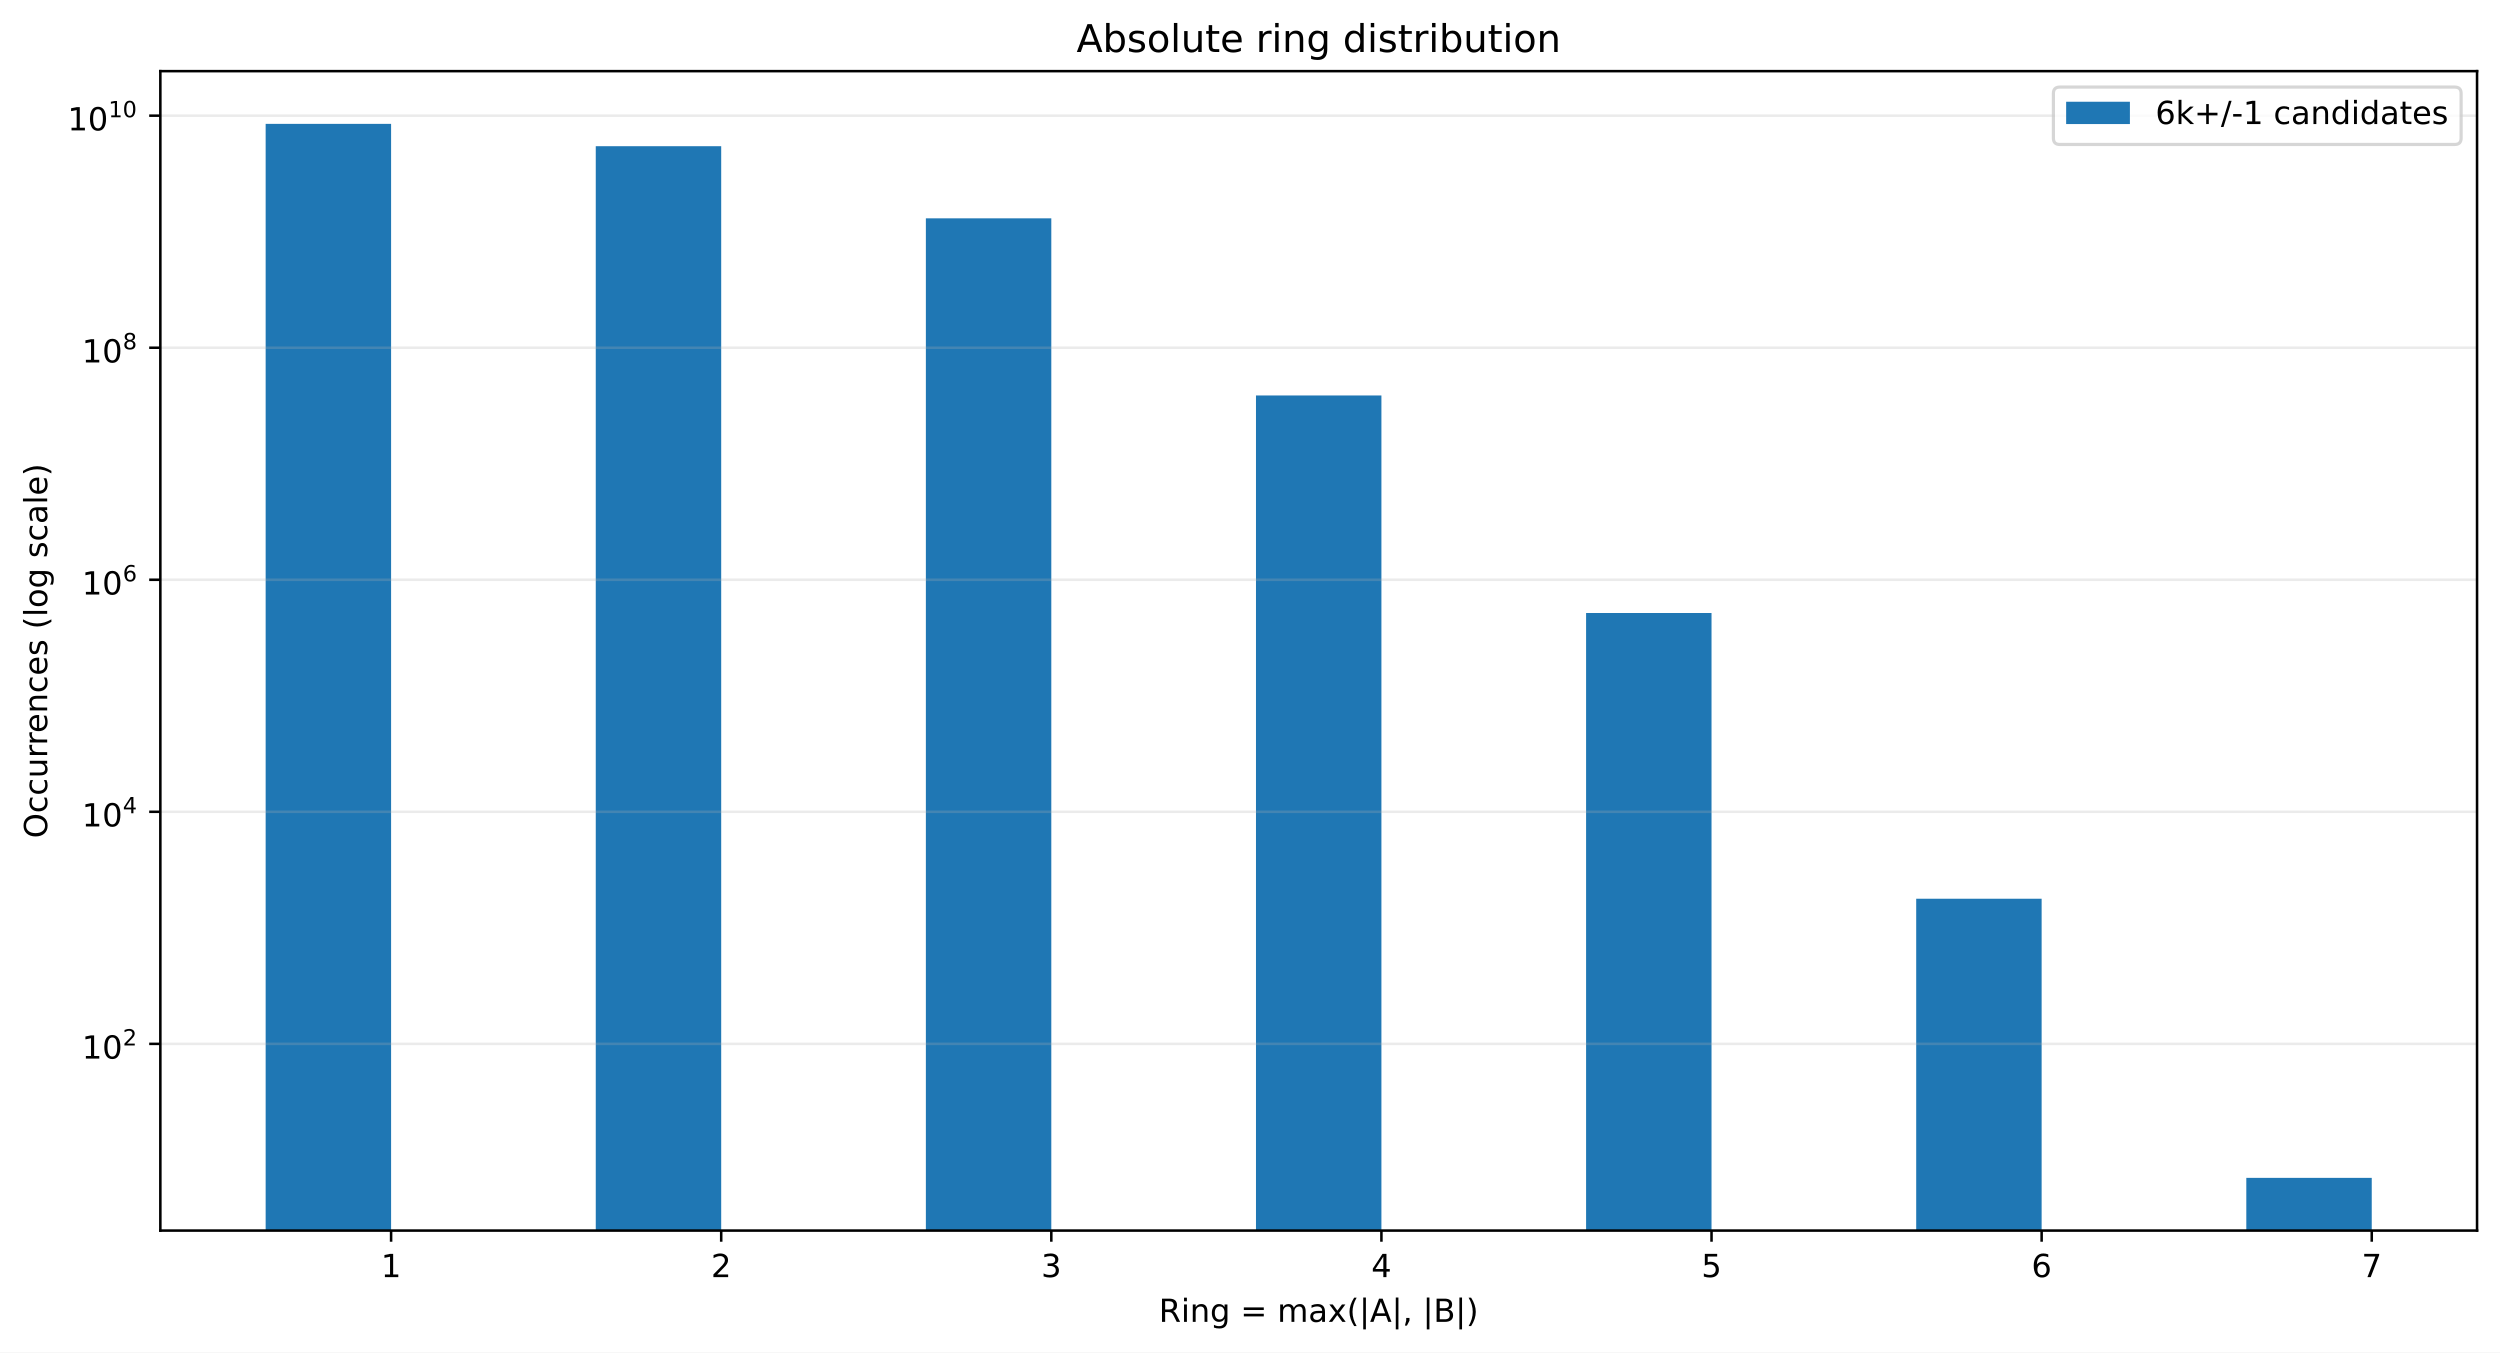
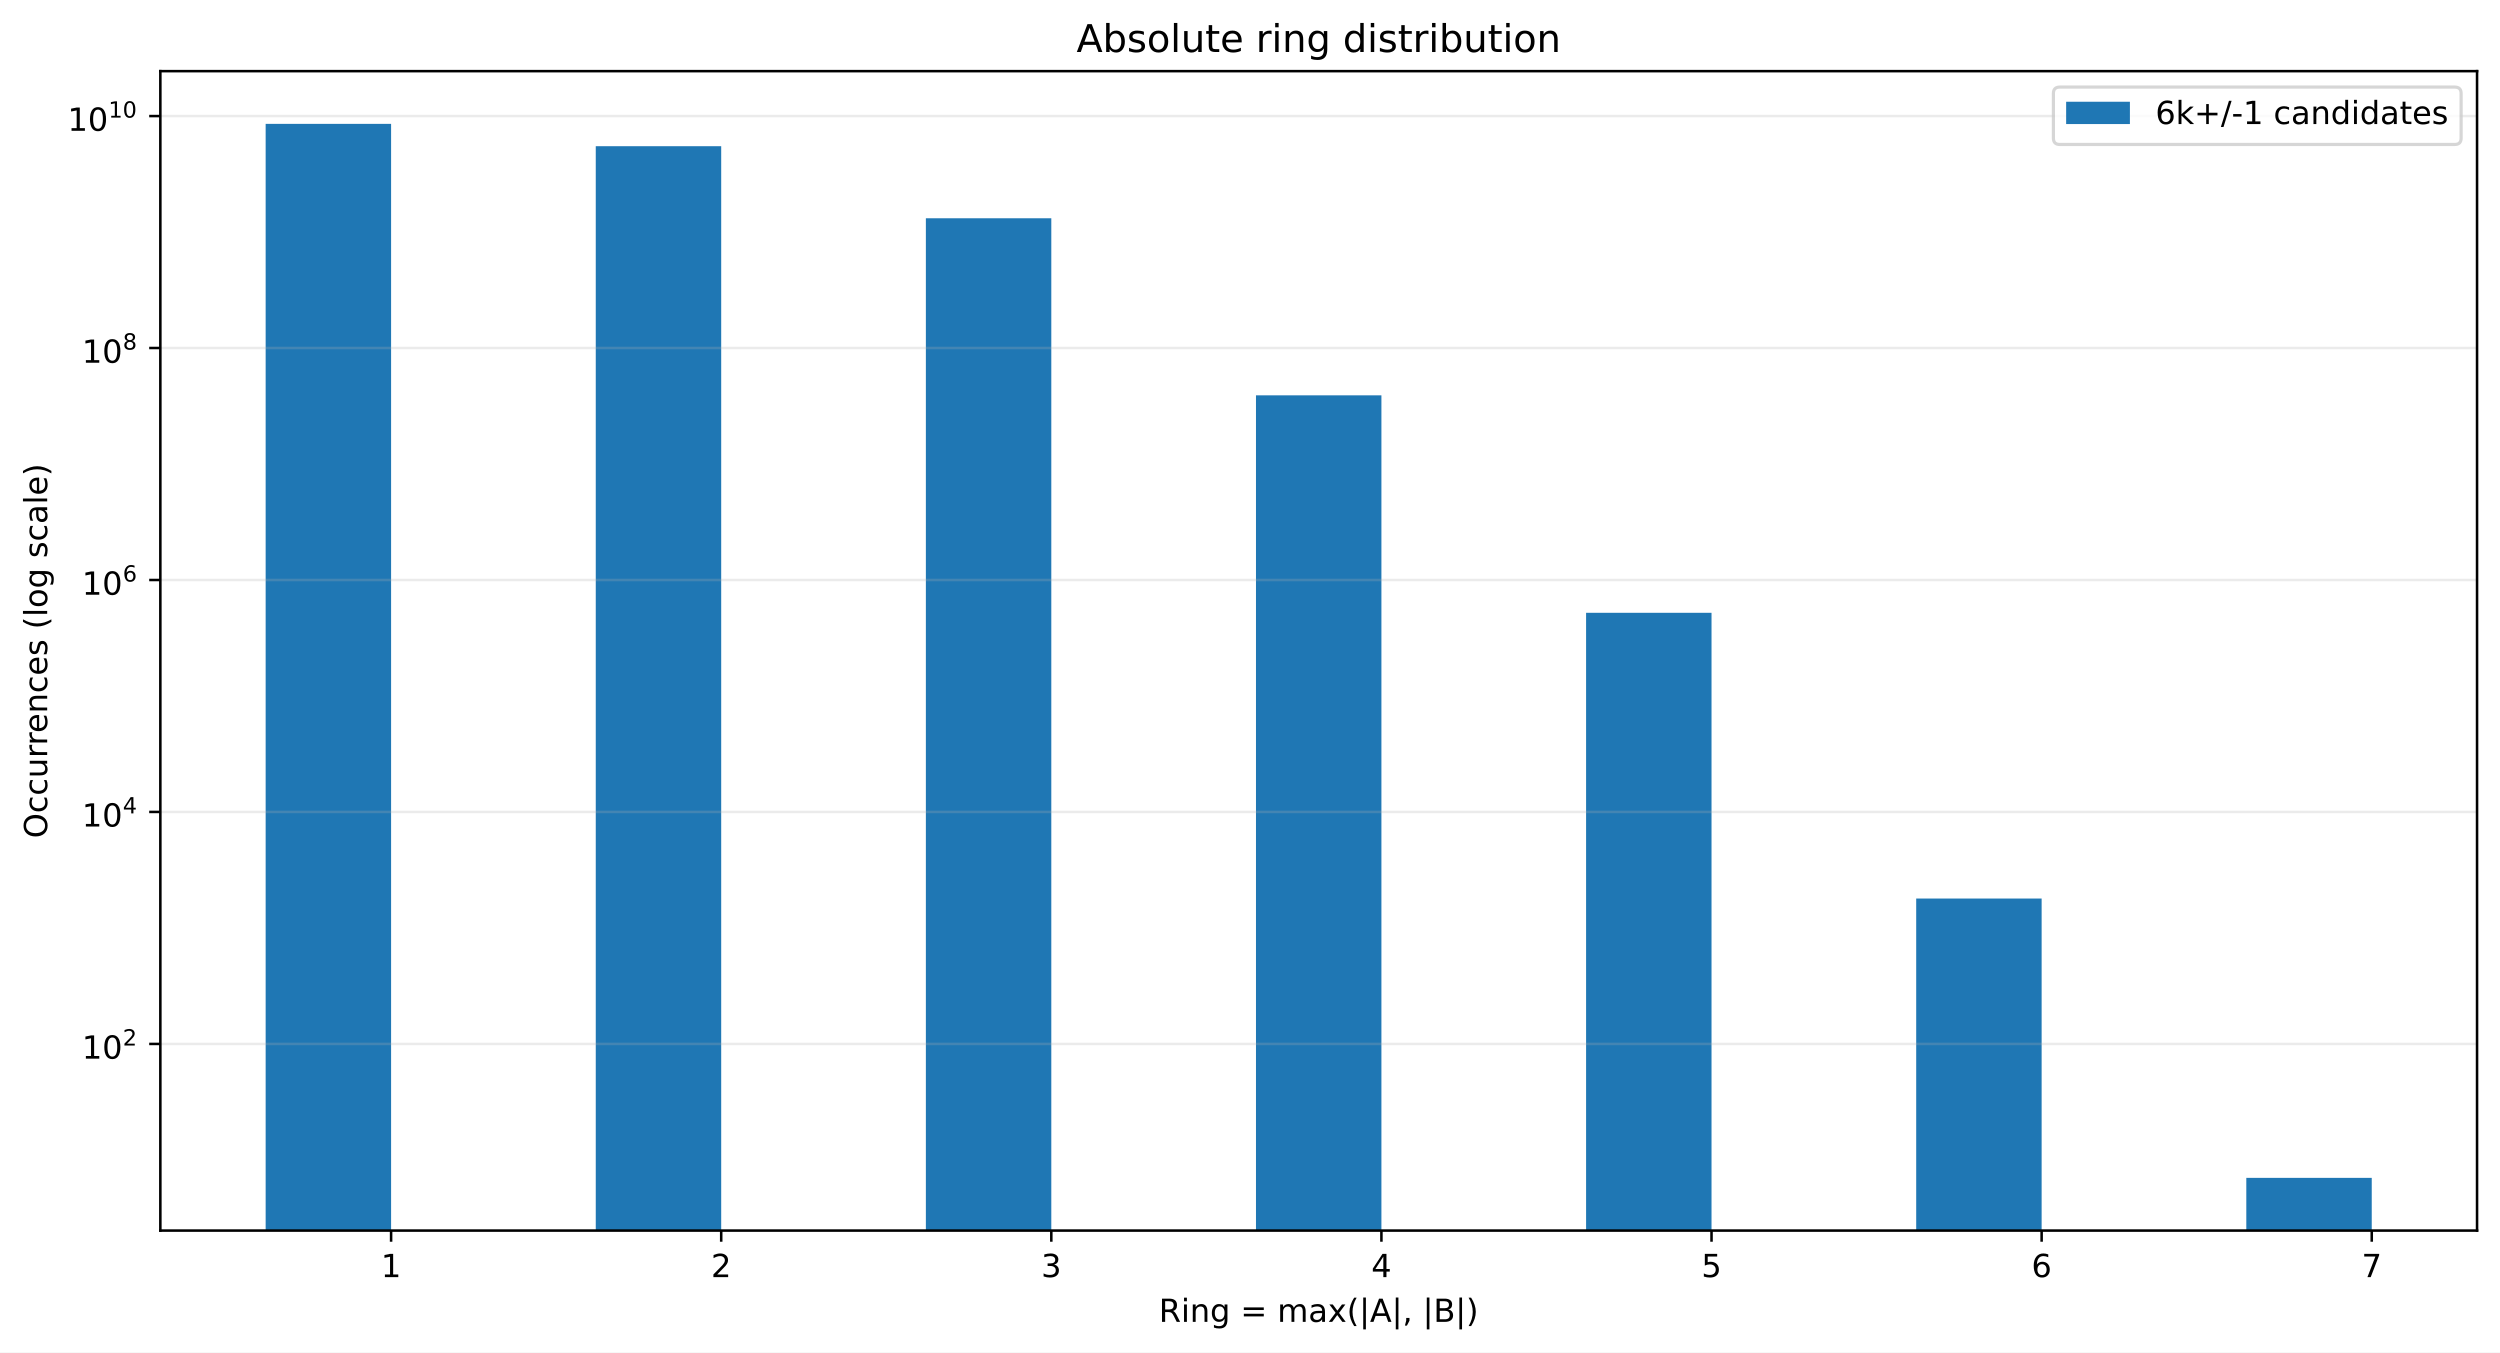
<svg xmlns="http://www.w3.org/2000/svg" xmlns:xlink="http://www.w3.org/1999/xlink" width="784.258pt" height="424.28pt" viewBox="0 0 784.258 424.28" version="1.1">
  <defs>
    <style type="text/css">*{stroke-linejoin: round; stroke-linecap: butt}</style>
  </defs>
  <g id="figure_1">
    <g id="patch_1">
      <path d="M 0 424.28  L 784.258 424.28  L 784.258 0  L 0 0  z " style="fill: #ffffff" />
    </g>
    <g id="axes_1">
      <g id="patch_2">
        <path d="M 50.301 386.036  L 777.058 386.036  L 777.058 22.318  L 50.301 22.318  z " style="fill: #ffffff" />
      </g>
      <g id="patch_3">
-         <path d="M 83.335 36798.296  L 122.687 36798.296  L 122.687 38.851  L 83.335 38.851  z " clip-path="url(#pd978187815)" style="fill: #1f77b4" />
+         <path d="M 83.335 36785.139  L 122.687 36785.139  L 122.687 38.851  L 83.335 38.851  z " clip-path="url(#p6a80399c18)" style="fill: #1f77b4" />
      </g>
      <g id="patch_4">
-         <path d="M 186.891 36798.296  L 226.243 36798.296  L 226.243 45.857  L 186.891 45.857  z " clip-path="url(#pd978187815)" style="fill: #1f77b4" />
+         <path d="M 186.891 36785.139  L 226.243 36785.139  L 226.243 45.854  L 186.891 45.854  z " clip-path="url(#p6a80399c18)" style="fill: #1f77b4" />
      </g>
      <g id="patch_5">
-         <path d="M 290.448 36798.296  L 329.799 36798.296  L 329.799 68.485  L 290.448 68.485  z " clip-path="url(#pd978187815)" style="fill: #1f77b4" />
+         <path d="M 290.448 36785.139  L 329.799 36785.139  L 329.799 68.474  L 290.448 68.474  z " clip-path="url(#p6a80399c18)" style="fill: #1f77b4" />
      </g>
      <g id="patch_6">
-         <path d="M 394.004 36798.296  L 433.355 36798.296  L 433.355 124.049  L 394.004 124.049  z " clip-path="url(#pd978187815)" style="fill: #1f77b4" />
+         <path d="M 394.004 36785.139  L 433.355 36785.139  L 433.355 124.018  L 394.004 124.018  z " clip-path="url(#p6a80399c18)" style="fill: #1f77b4" />
      </g>
      <g id="patch_7">
-         <path d="M 497.56 36798.296  L 536.912 36798.296  L 536.912 192.298  L 497.56 192.298  z " clip-path="url(#pd978187815)" style="fill: #1f77b4" />
+         <path d="M 497.56 36785.139  L 536.912 36785.139  L 536.912 192.243  L 497.56 192.243  z " clip-path="url(#p6a80399c18)" style="fill: #1f77b4" />
      </g>
      <g id="patch_8">
-         <path d="M 601.116 36798.296  L 640.468 36798.296  L 640.468 281.928  L 601.116 281.928  z " clip-path="url(#pd978187815)" style="fill: #1f77b4" />
+         <path d="M 601.116 36785.139  L 640.468 36785.139  L 640.468 281.871  L 601.116 281.871  z " clip-path="url(#p6a80399c18)" style="fill: #1f77b4" />
      </g>
      <g id="patch_9">
-         <path d="M 704.673 36798.296  L 744.024 36798.296  L 744.024 369.503  L 704.673 369.503  z " clip-path="url(#pd978187815)" style="fill: #1f77b4" />
+         <path d="M 704.673 36785.139  L 744.024 36785.139  L 744.024 369.503  L 704.673 369.503  z " clip-path="url(#p6a80399c18)" style="fill: #1f77b4" />
      </g>
      <g id="matplotlib.axis_1">
        <g id="xtick_1">
          <g id="line2d_1">
            <defs>
-               <path id="m00ce6ea032" d="M 0 0  L 0 3.5  " style="stroke: #000000; stroke-width: 0.8" />
+               <path id="mb69cb59e80" d="M 0 0  L 0 3.5  " style="stroke: #000000; stroke-width: 0.8" />
            </defs>
            <g>
-               <use xlink:href="#m00ce6ea032" x="122.687" y="386.036" style="stroke: #000000; stroke-width: 0.8" />
+               <use xlink:href="#mb69cb59e80" x="122.687" y="386.036" style="stroke: #000000; stroke-width: 0.8" />
            </g>
          </g>
          <g id="text_1">
            <g transform="translate(119.5053 400.6334) scale(0.1 -0.1)">
              <defs>
                <path id="DejaVuSans-14" d="M 794 531  L 1825 531  L 1825 4091  L 703 3866  L 703 4441  L 1819 4666  L 2450 4666  L 2450 531  L 3481 531  L 3481 0  L 794 0  L 794 531  z " transform="scale(0.015625)" />
              </defs>
              <use xlink:href="#DejaVuSans-14" />
            </g>
          </g>
        </g>
        <g id="xtick_2">
          <g id="line2d_2">
            <g>
-               <use xlink:href="#m00ce6ea032" x="226.243" y="386.036" style="stroke: #000000; stroke-width: 0.8" />
+               <use xlink:href="#mb69cb59e80" x="226.243" y="386.036" style="stroke: #000000; stroke-width: 0.8" />
            </g>
          </g>
          <g id="text_2">
            <g transform="translate(223.0616 400.6334) scale(0.1 -0.1)">
              <defs>
                <path id="DejaVuSans-15" d="M 1228 531  L 3431 531  L 3431 0  L 469 0  L 469 531  Q 828 903 1448 1529  Q 2069 2156 2228 2338  Q 2531 2678 2651 2914  Q 2772 3150 2772 3378  Q 2772 3750 2511 3984  Q 2250 4219 1831 4219  Q 1534 4219 1204 4116  Q 875 4013 500 3803  L 500 4441  Q 881 4594 1212 4672  Q 1544 4750 1819 4750  Q 2544 4750 2975 4387  Q 3406 4025 3406 3419  Q 3406 3131 3298 2873  Q 3191 2616 2906 2266  Q 2828 2175 2409 1742  Q 1991 1309 1228 531  z " transform="scale(0.015625)" />
              </defs>
              <use xlink:href="#DejaVuSans-15" />
            </g>
          </g>
        </g>
        <g id="xtick_3">
          <g id="line2d_3">
            <g>
-               <use xlink:href="#m00ce6ea032" x="329.799" y="386.036" style="stroke: #000000; stroke-width: 0.8" />
+               <use xlink:href="#mb69cb59e80" x="329.799" y="386.036" style="stroke: #000000; stroke-width: 0.8" />
            </g>
          </g>
          <g id="text_3">
            <g transform="translate(326.6178 400.6334) scale(0.1 -0.1)">
              <defs>
                <path id="DejaVuSans-16" d="M 2597 2516  Q 3050 2419 3304 2112  Q 3559 1806 3559 1356  Q 3559 666 3084 287  Q 2609 -91 1734 -91  Q 1441 -91 1130 -33  Q 819 25 488 141  L 488 750  Q 750 597 1062 519  Q 1375 441 1716 441  Q 2309 441 2620 675  Q 2931 909 2931 1356  Q 2931 1769 2642 2001  Q 2353 2234 1838 2234  L 1294 2234  L 1294 2753  L 1863 2753  Q 2328 2753 2575 2939  Q 2822 3125 2822 3475  Q 2822 3834 2567 4026  Q 2313 4219 1838 4219  Q 1578 4219 1281 4162  Q 984 4106 628 3988  L 628 4550  Q 988 4650 1302 4700  Q 1616 4750 1894 4750  Q 2613 4750 3031 4423  Q 3450 4097 3450 3541  Q 3450 3153 3228 2886  Q 3006 2619 2597 2516  z " transform="scale(0.015625)" />
              </defs>
              <use xlink:href="#DejaVuSans-16" />
            </g>
          </g>
        </g>
        <g id="xtick_4">
          <g id="line2d_4">
            <g>
-               <use xlink:href="#m00ce6ea032" x="433.355" y="386.036" style="stroke: #000000; stroke-width: 0.8" />
+               <use xlink:href="#mb69cb59e80" x="433.355" y="386.036" style="stroke: #000000; stroke-width: 0.8" />
            </g>
          </g>
          <g id="text_4">
            <g transform="translate(430.174 400.6334) scale(0.1 -0.1)">
              <defs>
                <path id="DejaVuSans-17" d="M 2419 4116  L 825 1625  L 2419 1625  L 2419 4116  z M 2253 4666  L 3047 4666  L 3047 1625  L 3713 1625  L 3713 1100  L 3047 1100  L 3047 0  L 2419 0  L 2419 1100  L 313 1100  L 313 1709  L 2253 4666  z " transform="scale(0.015625)" />
              </defs>
              <use xlink:href="#DejaVuSans-17" />
            </g>
          </g>
        </g>
        <g id="xtick_5">
          <g id="line2d_5">
            <g>
-               <use xlink:href="#m00ce6ea032" x="536.912" y="386.036" style="stroke: #000000; stroke-width: 0.8" />
+               <use xlink:href="#mb69cb59e80" x="536.912" y="386.036" style="stroke: #000000; stroke-width: 0.8" />
            </g>
          </g>
          <g id="text_5">
            <g transform="translate(533.7303 400.6334) scale(0.1 -0.1)">
              <defs>
                <path id="DejaVuSans-18" d="M 691 4666  L 3169 4666  L 3169 4134  L 1269 4134  L 1269 2991  Q 1406 3038 1543 3061  Q 1681 3084 1819 3084  Q 2600 3084 3056 2656  Q 3513 2228 3513 1497  Q 3513 744 3044 326  Q 2575 -91 1722 -91  Q 1428 -91 1123 -41  Q 819 9 494 109  L 494 744  Q 775 591 1075 516  Q 1375 441 1709 441  Q 2250 441 2565 725  Q 2881 1009 2881 1497  Q 2881 1984 2565 2268  Q 2250 2553 1709 2553  Q 1456 2553 1204 2497  Q 953 2441 691 2322  L 691 4666  z " transform="scale(0.015625)" />
              </defs>
              <use xlink:href="#DejaVuSans-18" />
            </g>
          </g>
        </g>
        <g id="xtick_6">
          <g id="line2d_6">
            <g>
-               <use xlink:href="#m00ce6ea032" x="640.468" y="386.036" style="stroke: #000000; stroke-width: 0.8" />
+               <use xlink:href="#mb69cb59e80" x="640.468" y="386.036" style="stroke: #000000; stroke-width: 0.8" />
            </g>
          </g>
          <g id="text_6">
            <g transform="translate(637.2865 400.6334) scale(0.1 -0.1)">
              <defs>
                <path id="DejaVuSans-19" d="M 2113 2584  Q 1688 2584 1439 2293  Q 1191 2003 1191 1497  Q 1191 994 1439 701  Q 1688 409 2113 409  Q 2538 409 2786 701  Q 3034 994 3034 1497  Q 3034 2003 2786 2293  Q 2538 2584 2113 2584  z M 3366 4563  L 3366 3988  Q 3128 4100 2886 4159  Q 2644 4219 2406 4219  Q 1781 4219 1451 3797  Q 1122 3375 1075 2522  Q 1259 2794 1537 2939  Q 1816 3084 2150 3084  Q 2853 3084 3261 2657  Q 3669 2231 3669 1497  Q 3669 778 3244 343  Q 2819 -91 2113 -91  Q 1303 -91 875 529  Q 447 1150 447 2328  Q 447 3434 972 4092  Q 1497 4750 2381 4750  Q 2619 4750 2861 4703  Q 3103 4656 3366 4563  z " transform="scale(0.015625)" />
              </defs>
              <use xlink:href="#DejaVuSans-19" />
            </g>
          </g>
        </g>
        <g id="xtick_7">
          <g id="line2d_7">
            <g>
-               <use xlink:href="#m00ce6ea032" x="744.024" y="386.036" style="stroke: #000000; stroke-width: 0.8" />
+               <use xlink:href="#mb69cb59e80" x="744.024" y="386.036" style="stroke: #000000; stroke-width: 0.8" />
            </g>
          </g>
          <g id="text_7">
            <g transform="translate(740.8427 400.6334) scale(0.1 -0.1)">
              <defs>
                <path id="DejaVuSans-1a" d="M 525 4666  L 3525 4666  L 3525 4397  L 1831 0  L 1172 0  L 2766 4134  L 525 4134  L 525 4666  z " transform="scale(0.015625)" />
              </defs>
              <use xlink:href="#DejaVuSans-1a" />
            </g>
          </g>
        </g>
        <g id="text_8">
          <g transform="translate(363.5437 414.678) scale(0.1 -0.1)">
            <defs>
              <path id="DejaVuSans-35" d="M 2841 2188  Q 3044 2119 3236 1894  Q 3428 1669 3622 1275  L 4263 0  L 3584 0  L 2988 1197  Q 2756 1666 2539 1819  Q 2322 1972 1947 1972  L 1259 1972  L 1259 0  L 628 0  L 628 4666  L 2053 4666  Q 2853 4666 3247 4331  Q 3641 3997 3641 3322  Q 3641 2881 3436 2590  Q 3231 2300 2841 2188  z M 1259 4147  L 1259 2491  L 2053 2491  Q 2509 2491 2742 2702  Q 2975 2913 2975 3322  Q 2975 3731 2742 3939  Q 2509 4147 2053 4147  L 1259 4147  z " transform="scale(0.015625)" />
              <path id="DejaVuSans-4c" d="M 603 3500  L 1178 3500  L 1178 0  L 603 0  L 603 3500  z M 603 4863  L 1178 4863  L 1178 4134  L 603 4134  L 603 4863  z " transform="scale(0.015625)" />
              <path id="DejaVuSans-51" d="M 3513 2113  L 3513 0  L 2938 0  L 2938 2094  Q 2938 2591 2744 2837  Q 2550 3084 2163 3084  Q 1697 3084 1428 2787  Q 1159 2491 1159 1978  L 1159 0  L 581 0  L 581 3500  L 1159 3500  L 1159 2956  Q 1366 3272 1645 3428  Q 1925 3584 2291 3584  Q 2894 3584 3203 3211  Q 3513 2838 3513 2113  z " transform="scale(0.015625)" />
              <path id="DejaVuSans-4a" d="M 2906 1791  Q 2906 2416 2648 2759  Q 2391 3103 1925 3103  Q 1463 3103 1205 2759  Q 947 2416 947 1791  Q 947 1169 1205 825  Q 1463 481 1925 481  Q 2391 481 2648 825  Q 2906 1169 2906 1791  z M 3481 434  Q 3481 -459 3084 -895  Q 2688 -1331 1869 -1331  Q 1566 -1331 1297 -1286  Q 1028 -1241 775 -1147  L 775 -588  Q 1028 -725 1275 -790  Q 1522 -856 1778 -856  Q 2344 -856 2625 -561  Q 2906 -266 2906 331  L 2906 616  Q 2728 306 2450 153  Q 2172 0 1784 0  Q 1141 0 747 490  Q 353 981 353 1791  Q 353 2603 747 3093  Q 1141 3584 1784 3584  Q 2172 3584 2450 3431  Q 2728 3278 2906 2969  L 2906 3500  L 3481 3500  L 3481 434  z " transform="scale(0.015625)" />
              <path id="DejaVuSans-3" transform="scale(0.015625)" />
              <path id="DejaVuSans-20" d="M 678 2906  L 4684 2906  L 4684 2381  L 678 2381  L 678 2906  z M 678 1631  L 4684 1631  L 4684 1100  L 678 1100  L 678 1631  z " transform="scale(0.015625)" />
              <path id="DejaVuSans-50" d="M 3328 2828  Q 3544 3216 3844 3400  Q 4144 3584 4550 3584  Q 5097 3584 5394 3201  Q 5691 2819 5691 2113  L 5691 0  L 5113 0  L 5113 2094  Q 5113 2597 4934 2840  Q 4756 3084 4391 3084  Q 3944 3084 3684 2787  Q 3425 2491 3425 1978  L 3425 0  L 2847 0  L 2847 2094  Q 2847 2600 2669 2842  Q 2491 3084 2119 3084  Q 1678 3084 1418 2786  Q 1159 2488 1159 1978  L 1159 0  L 581 0  L 581 3500  L 1159 3500  L 1159 2956  Q 1356 3278 1631 3431  Q 1906 3584 2284 3584  Q 2666 3584 2933 3390  Q 3200 3197 3328 2828  z " transform="scale(0.015625)" />
              <path id="DejaVuSans-44" d="M 2194 1759  Q 1497 1759 1228 1600  Q 959 1441 959 1056  Q 959 750 1161 570  Q 1363 391 1709 391  Q 2188 391 2477 730  Q 2766 1069 2766 1631  L 2766 1759  L 2194 1759  z M 3341 1997  L 3341 0  L 2766 0  L 2766 531  Q 2569 213 2275 61  Q 1981 -91 1556 -91  Q 1019 -91 701 211  Q 384 513 384 1019  Q 384 1609 779 1909  Q 1175 2209 1959 2209  L 2766 2209  L 2766 2266  Q 2766 2663 2505 2880  Q 2244 3097 1772 3097  Q 1472 3097 1187 3025  Q 903 2953 641 2809  L 641 3341  Q 956 3463 1253 3523  Q 1550 3584 1831 3584  Q 2591 3584 2966 3190  Q 3341 2797 3341 1997  z " transform="scale(0.015625)" />
              <path id="DejaVuSans-5b" d="M 3513 3500  L 2247 1797  L 3578 0  L 2900 0  L 1881 1375  L 863 0  L 184 0  L 1544 1831  L 300 3500  L 978 3500  L 1906 2253  L 2834 3500  L 3513 3500  z " transform="scale(0.015625)" />
              <path id="DejaVuSans-b" d="M 1984 4856  Q 1566 4138 1362 3434  Q 1159 2731 1159 2009  Q 1159 1288 1364 580  Q 1569 -128 1984 -844  L 1484 -844  Q 1016 -109 783 600  Q 550 1309 550 2009  Q 550 2706 781 3412  Q 1013 4119 1484 4856  L 1984 4856  z " transform="scale(0.015625)" />
              <path id="DejaVuSans-5f" d="M 1344 4891  L 1344 -1509  L 813 -1509  L 813 4891  L 1344 4891  z " transform="scale(0.015625)" />
              <path id="DejaVuSans-24" d="M 2188 4044  L 1331 1722  L 3047 1722  L 2188 4044  z M 1831 4666  L 2547 4666  L 4325 0  L 3669 0  L 3244 1197  L 1141 1197  L 716 0  L 50 0  L 1831 4666  z " transform="scale(0.015625)" />
              <path id="DejaVuSans-f" d="M 750 794  L 1409 794  L 1409 256  L 897 -744  L 494 -744  L 750 256  L 750 794  z " transform="scale(0.015625)" />
              <path id="DejaVuSans-25" d="M 1259 2228  L 1259 519  L 2272 519  Q 2781 519 3026 730  Q 3272 941 3272 1375  Q 3272 1813 3026 2020  Q 2781 2228 2272 2228  L 1259 2228  z M 1259 4147  L 1259 2741  L 2194 2741  Q 2656 2741 2882 2914  Q 3109 3088 3109 3444  Q 3109 3797 2882 3972  Q 2656 4147 2194 4147  L 1259 4147  z M 628 4666  L 2241 4666  Q 2963 4666 3353 4366  Q 3744 4066 3744 3513  Q 3744 3084 3544 2831  Q 3344 2578 2956 2516  Q 3422 2416 3680 2098  Q 3938 1781 3938 1306  Q 3938 681 3513 340  Q 3088 0 2303 0  L 628 0  L 628 4666  z " transform="scale(0.015625)" />
              <path id="DejaVuSans-c" d="M 513 4856  L 1013 4856  Q 1481 4119 1714 3412  Q 1947 2706 1947 2009  Q 1947 1309 1714 600  Q 1481 -109 1013 -844  L 513 -844  Q 928 -128 1133 580  Q 1338 1288 1338 2009  Q 1338 2731 1133 3434  Q 928 4138 513 4856  z " transform="scale(0.015625)" />
            </defs>
            <use xlink:href="#DejaVuSans-35" />
            <use xlink:href="#DejaVuSans-4c" transform="translate(69.48438 0)" />
            <use xlink:href="#DejaVuSans-51" transform="translate(97.26562 0)" />
            <use xlink:href="#DejaVuSans-4a" transform="translate(160.6406 0)" />
            <use xlink:href="#DejaVuSans-3" transform="translate(224.125 0)" />
            <use xlink:href="#DejaVuSans-20" transform="translate(255.9062 0)" />
            <use xlink:href="#DejaVuSans-3" transform="translate(339.7031 0)" />
            <use xlink:href="#DejaVuSans-50" transform="translate(371.4844 0)" />
            <use xlink:href="#DejaVuSans-44" transform="translate(468.8906 0)" />
            <use xlink:href="#DejaVuSans-5b" transform="translate(530.1719 0)" />
            <use xlink:href="#DejaVuSans-b" transform="translate(589.3594 0)" />
            <use xlink:href="#DejaVuSans-5f" transform="translate(628.375 0)" />
            <use xlink:href="#DejaVuSans-24" transform="translate(662.0625 0)" />
            <use xlink:href="#DejaVuSans-5f" transform="translate(730.4688 0)" />
            <use xlink:href="#DejaVuSans-f" transform="translate(764.1562 0)" />
            <use xlink:href="#DejaVuSans-3" transform="translate(795.9375 0)" />
            <use xlink:href="#DejaVuSans-5f" transform="translate(827.7188 0)" />
            <use xlink:href="#DejaVuSans-25" transform="translate(861.4062 0)" />
            <use xlink:href="#DejaVuSans-5f" transform="translate(930.0156 0)" />
            <use xlink:href="#DejaVuSans-c" transform="translate(963.7031 0)" />
          </g>
        </g>
      </g>
      <g id="matplotlib.axis_2">
        <g id="ytick_1">
          <g id="line2d_8">
-             <path d="M 50.301 327.467  L 777.058 327.467  " clip-path="url(#pd978187815)" style="fill: none; stroke: #b0b0b0; stroke-opacity: 0.25; stroke-width: 0.8; stroke-linecap: square" />
+             <path d="M 50.301 327.482  L 777.058 327.482  " clip-path="url(#p6a80399c18)" style="fill: none; stroke: #b0b0b0; stroke-opacity: 0.25; stroke-width: 0.8; stroke-linecap: square" />
          </g>
          <g id="line2d_9">
            <defs>
-               <path id="m5dd265b1df" d="M 0 0  L -3.5 0  " style="stroke: #000000; stroke-width: 0.8" />
+               <path id="m711f31f6ff" d="M 0 0  L -3.5 0  " style="stroke: #000000; stroke-width: 0.8" />
            </defs>
            <g>
-               <use xlink:href="#m5dd265b1df" x="50.301" y="327.467" style="stroke: #000000; stroke-width: 0.8" />
+               <use xlink:href="#m711f31f6ff" x="50.301" y="327.482" style="stroke: #000000; stroke-width: 0.8" />
            </g>
          </g>
          <g id="text_9">
-             <g transform="translate(25.70078 332.167) scale(0.1 -0.1)">
+             <g transform="translate(25.70078 332.1822) scale(0.1 -0.1)">
              <defs>
                <path id="DejaVuSans-13" d="M 2034 4250  Q 1547 4250 1301 3770  Q 1056 3291 1056 2328  Q 1056 1369 1301 889  Q 1547 409 2034 409  Q 2525 409 2770 889  Q 3016 1369 3016 2328  Q 3016 3291 2770 3770  Q 2525 4250 2034 4250  z M 2034 4750  Q 2819 4750 3233 4129  Q 3647 3509 3647 2328  Q 3647 1150 3233 529  Q 2819 -91 2034 -91  Q 1250 -91 836 529  Q 422 1150 422 2328  Q 422 3509 836 4129  Q 1250 4750 2034 4750  z " transform="scale(0.015625)" />
              </defs>
              <use xlink:href="#DejaVuSans-14" transform="translate(0 0.746875)" />
              <use xlink:href="#DejaVuSans-13" transform="translate(63.62305 0.746875)" />
              <use xlink:href="#DejaVuSans-15" transform="translate(128.2031 42.04688) scale(0.7)" />
            </g>
          </g>
        </g>
        <g id="ytick_2">
          <g id="line2d_10">
-             <path d="M 50.301 254.671  L 777.058 254.671  " clip-path="url(#pd978187815)" style="fill: none; stroke: #b0b0b0; stroke-opacity: 0.25; stroke-width: 0.8; stroke-linecap: square" />
+             <path d="M 50.301 254.712  L 777.058 254.712  " clip-path="url(#p6a80399c18)" style="fill: none; stroke: #b0b0b0; stroke-opacity: 0.25; stroke-width: 0.8; stroke-linecap: square" />
          </g>
          <g id="line2d_11">
            <g>
-               <use xlink:href="#m5dd265b1df" x="50.301" y="254.671" style="stroke: #000000; stroke-width: 0.8" />
+               <use xlink:href="#m711f31f6ff" x="50.301" y="254.712" style="stroke: #000000; stroke-width: 0.8" />
            </g>
          </g>
          <g id="text_10">
-             <g transform="translate(25.70078 259.3209) scale(0.1 -0.1)">
+             <g transform="translate(25.70078 259.3624) scale(0.1 -0.1)">
              <use xlink:href="#DejaVuSans-14" transform="translate(0 0.665625)" />
              <use xlink:href="#DejaVuSans-13" transform="translate(63.62305 0.665625)" />
              <use xlink:href="#DejaVuSans-17" transform="translate(128.2031 41.96563) scale(0.7)" />
            </g>
          </g>
        </g>
        <g id="ytick_3">
          <g id="line2d_12">
-             <path d="M 50.301 181.875  L 777.058 181.875  " clip-path="url(#pd978187815)" style="fill: none; stroke: #b0b0b0; stroke-opacity: 0.25; stroke-width: 0.8; stroke-linecap: square" />
+             <path d="M 50.301 181.943  L 777.058 181.943  " clip-path="url(#p6a80399c18)" style="fill: none; stroke: #b0b0b0; stroke-opacity: 0.25; stroke-width: 0.8; stroke-linecap: square" />
          </g>
          <g id="line2d_13">
            <g>
-               <use xlink:href="#m5dd265b1df" x="50.301" y="181.875" style="stroke: #000000; stroke-width: 0.8" />
+               <use xlink:href="#m711f31f6ff" x="50.301" y="181.943" style="stroke: #000000; stroke-width: 0.8" />
            </g>
          </g>
          <g id="text_11">
-             <g transform="translate(25.70078 186.5749) scale(0.1 -0.1)">
+             <g transform="translate(25.70078 186.6426) scale(0.1 -0.1)">
              <use xlink:href="#DejaVuSans-14" transform="translate(0 0.746875)" />
              <use xlink:href="#DejaVuSans-13" transform="translate(63.62305 0.746875)" />
              <use xlink:href="#DejaVuSans-19" transform="translate(128.2031 42.04688) scale(0.7)" />
            </g>
          </g>
        </g>
        <g id="ytick_4">
          <g id="line2d_14">
-             <path d="M 50.301 109.079  L 777.058 109.079  " clip-path="url(#pd978187815)" style="fill: none; stroke: #b0b0b0; stroke-opacity: 0.25; stroke-width: 0.8; stroke-linecap: square" />
+             <path d="M 50.301 109.173  L 777.058 109.173  " clip-path="url(#p6a80399c18)" style="fill: none; stroke: #b0b0b0; stroke-opacity: 0.25; stroke-width: 0.8; stroke-linecap: square" />
          </g>
          <g id="line2d_15">
            <g>
-               <use xlink:href="#m5dd265b1df" x="50.301" y="109.079" style="stroke: #000000; stroke-width: 0.8" />
+               <use xlink:href="#m711f31f6ff" x="50.301" y="109.173" style="stroke: #000000; stroke-width: 0.8" />
            </g>
          </g>
          <g id="text_12">
-             <g transform="translate(25.70078 113.7788) scale(0.1 -0.1)">
+             <g transform="translate(25.70078 113.8729) scale(0.1 -0.1)">
              <defs>
                <path id="DejaVuSans-1b" d="M 2034 2216  Q 1584 2216 1326 1975  Q 1069 1734 1069 1313  Q 1069 891 1326 650  Q 1584 409 2034 409  Q 2484 409 2743 651  Q 3003 894 3003 1313  Q 3003 1734 2745 1975  Q 2488 2216 2034 2216  z M 1403 2484  Q 997 2584 770 2862  Q 544 3141 544 3541  Q 544 4100 942 4425  Q 1341 4750 2034 4750  Q 2731 4750 3128 4425  Q 3525 4100 3525 3541  Q 3525 3141 3298 2862  Q 3072 2584 2669 2484  Q 3125 2378 3379 2068  Q 3634 1759 3634 1313  Q 3634 634 3220 271  Q 2806 -91 2034 -91  Q 1263 -91 848 271  Q 434 634 434 1313  Q 434 1759 690 2068  Q 947 2378 1403 2484  z M 1172 3481  Q 1172 3119 1398 2916  Q 1625 2713 2034 2713  Q 2441 2713 2670 2916  Q 2900 3119 2900 3481  Q 2900 3844 2670 4047  Q 2441 4250 2034 4250  Q 1625 4250 1398 4047  Q 1172 3844 1172 3481  z " transform="scale(0.015625)" />
              </defs>
              <use xlink:href="#DejaVuSans-14" transform="translate(0 0.746875)" />
              <use xlink:href="#DejaVuSans-13" transform="translate(63.62305 0.746875)" />
              <use xlink:href="#DejaVuSans-1b" transform="translate(128.2031 42.04688) scale(0.7)" />
            </g>
          </g>
        </g>
        <g id="ytick_5">
          <g id="line2d_16">
-             <path d="M 50.301 36.283  L 777.058 36.283  " clip-path="url(#pd978187815)" style="fill: none; stroke: #b0b0b0; stroke-opacity: 0.25; stroke-width: 0.8; stroke-linecap: square" />
+             <path d="M 50.301 36.403  L 777.058 36.403  " clip-path="url(#p6a80399c18)" style="fill: none; stroke: #b0b0b0; stroke-opacity: 0.25; stroke-width: 0.8; stroke-linecap: square" />
          </g>
          <g id="line2d_17">
            <g>
-               <use xlink:href="#m5dd265b1df" x="50.301" y="36.283" style="stroke: #000000; stroke-width: 0.8" />
+               <use xlink:href="#m711f31f6ff" x="50.301" y="36.403" style="stroke: #000000; stroke-width: 0.8" />
            </g>
          </g>
          <g id="text_13">
-             <g transform="translate(21.20078 40.98274) scale(0.1 -0.1)">
+             <g transform="translate(21.20078 41.10309) scale(0.1 -0.1)">
              <use xlink:href="#DejaVuSans-14" transform="translate(0 0.746875)" />
              <use xlink:href="#DejaVuSans-13" transform="translate(63.62305 0.746875)" />
              <use xlink:href="#DejaVuSans-14" transform="translate(128.2031 42.04688) scale(0.7)" />
              <use xlink:href="#DejaVuSans-13" transform="translate(172.7393 42.04688) scale(0.7)" />
            </g>
          </g>
        </g>
        <g id="text_14">
          <g transform="translate(14.79844 262.9551) rotate(-90) scale(0.1 -0.1)">
            <defs>
              <path id="DejaVuSans-32" d="M 2522 4238  Q 1834 4238 1429 3725  Q 1025 3213 1025 2328  Q 1025 1447 1429 934  Q 1834 422 2522 422  Q 3209 422 3611 934  Q 4013 1447 4013 2328  Q 4013 3213 3611 3725  Q 3209 4238 2522 4238  z M 2522 4750  Q 3503 4750 4090 4092  Q 4678 3434 4678 2328  Q 4678 1225 4090 567  Q 3503 -91 2522 -91  Q 1538 -91 948 565  Q 359 1222 359 2328  Q 359 3434 948 4092  Q 1538 4750 2522 4750  z " transform="scale(0.015625)" />
              <path id="DejaVuSans-46" d="M 3122 3366  L 3122 2828  Q 2878 2963 2633 3030  Q 2388 3097 2138 3097  Q 1578 3097 1268 2742  Q 959 2388 959 1747  Q 959 1106 1268 751  Q 1578 397 2138 397  Q 2388 397 2633 464  Q 2878 531 3122 666  L 3122 134  Q 2881 22 2623 -34  Q 2366 -91 2075 -91  Q 1284 -91 818 406  Q 353 903 353 1747  Q 353 2603 823 3093  Q 1294 3584 2113 3584  Q 2378 3584 2631 3529  Q 2884 3475 3122 3366  z " transform="scale(0.015625)" />
              <path id="DejaVuSans-58" d="M 544 1381  L 544 3500  L 1119 3500  L 1119 1403  Q 1119 906 1312 657  Q 1506 409 1894 409  Q 2359 409 2629 706  Q 2900 1003 2900 1516  L 2900 3500  L 3475 3500  L 3475 0  L 2900 0  L 2900 538  Q 2691 219 2414 64  Q 2138 -91 1772 -91  Q 1169 -91 856 284  Q 544 659 544 1381  z M 1991 3584  L 1991 3584  z " transform="scale(0.015625)" />
              <path id="DejaVuSans-55" d="M 2631 2963  Q 2534 3019 2420 3045  Q 2306 3072 2169 3072  Q 1681 3072 1420 2755  Q 1159 2438 1159 1844  L 1159 0  L 581 0  L 581 3500  L 1159 3500  L 1159 2956  Q 1341 3275 1631 3429  Q 1922 3584 2338 3584  Q 2397 3584 2469 3576  Q 2541 3569 2628 3553  L 2631 2963  z " transform="scale(0.015625)" />
              <path id="DejaVuSans-48" d="M 3597 1894  L 3597 1613  L 953 1613  Q 991 1019 1311 708  Q 1631 397 2203 397  Q 2534 397 2845 478  Q 3156 559 3463 722  L 3463 178  Q 3153 47 2828 -22  Q 2503 -91 2169 -91  Q 1331 -91 842 396  Q 353 884 353 1716  Q 353 2575 817 3079  Q 1281 3584 2069 3584  Q 2775 3584 3186 3129  Q 3597 2675 3597 1894  z M 3022 2063  Q 3016 2534 2758 2815  Q 2500 3097 2075 3097  Q 1594 3097 1305 2825  Q 1016 2553 972 2059  L 3022 2063  z " transform="scale(0.015625)" />
              <path id="DejaVuSans-56" d="M 2834 3397  L 2834 2853  Q 2591 2978 2328 3040  Q 2066 3103 1784 3103  Q 1356 3103 1142 2972  Q 928 2841 928 2578  Q 928 2378 1081 2264  Q 1234 2150 1697 2047  L 1894 2003  Q 2506 1872 2764 1633  Q 3022 1394 3022 966  Q 3022 478 2636 193  Q 2250 -91 1575 -91  Q 1294 -91 989 -36  Q 684 19 347 128  L 347 722  Q 666 556 975 473  Q 1284 391 1588 391  Q 1994 391 2212 530  Q 2431 669 2431 922  Q 2431 1156 2273 1281  Q 2116 1406 1581 1522  L 1381 1569  Q 847 1681 609 1914  Q 372 2147 372 2553  Q 372 3047 722 3315  Q 1072 3584 1716 3584  Q 2034 3584 2315 3537  Q 2597 3491 2834 3397  z " transform="scale(0.015625)" />
              <path id="DejaVuSans-4f" d="M 603 4863  L 1178 4863  L 1178 0  L 603 0  L 603 4863  z " transform="scale(0.015625)" />
              <path id="DejaVuSans-52" d="M 1959 3097  Q 1497 3097 1228 2736  Q 959 2375 959 1747  Q 959 1119 1226 758  Q 1494 397 1959 397  Q 2419 397 2687 759  Q 2956 1122 2956 1747  Q 2956 2369 2687 2733  Q 2419 3097 1959 3097  z M 1959 3584  Q 2709 3584 3137 3096  Q 3566 2609 3566 1747  Q 3566 888 3137 398  Q 2709 -91 1959 -91  Q 1206 -91 779 398  Q 353 888 353 1747  Q 353 2609 779 3096  Q 1206 3584 1959 3584  z " transform="scale(0.015625)" />
            </defs>
            <use xlink:href="#DejaVuSans-32" />
            <use xlink:href="#DejaVuSans-46" transform="translate(78.71875 0)" />
            <use xlink:href="#DejaVuSans-46" transform="translate(133.7031 0)" />
            <use xlink:href="#DejaVuSans-58" transform="translate(188.6875 0)" />
            <use xlink:href="#DejaVuSans-55" transform="translate(252.0625 0)" />
            <use xlink:href="#DejaVuSans-55" transform="translate(291.4219 0)" />
            <use xlink:href="#DejaVuSans-48" transform="translate(330.3281 0)" />
            <use xlink:href="#DejaVuSans-51" transform="translate(391.8594 0)" />
            <use xlink:href="#DejaVuSans-46" transform="translate(455.2344 0)" />
            <use xlink:href="#DejaVuSans-48" transform="translate(510.2188 0)" />
            <use xlink:href="#DejaVuSans-56" transform="translate(571.75 0)" />
            <use xlink:href="#DejaVuSans-3" transform="translate(623.8438 0)" />
            <use xlink:href="#DejaVuSans-b" transform="translate(655.625 0)" />
            <use xlink:href="#DejaVuSans-4f" transform="translate(694.6406 0)" />
            <use xlink:href="#DejaVuSans-52" transform="translate(722.4219 0)" />
            <use xlink:href="#DejaVuSans-4a" transform="translate(783.6094 0)" />
            <use xlink:href="#DejaVuSans-3" transform="translate(847.0938 0)" />
            <use xlink:href="#DejaVuSans-56" transform="translate(878.875 0)" />
            <use xlink:href="#DejaVuSans-46" transform="translate(930.9688 0)" />
            <use xlink:href="#DejaVuSans-44" transform="translate(985.9531 0)" />
            <use xlink:href="#DejaVuSans-4f" transform="translate(1047.234 0)" />
            <use xlink:href="#DejaVuSans-48" transform="translate(1075.016 0)" />
            <use xlink:href="#DejaVuSans-c" transform="translate(1136.547 0)" />
          </g>
        </g>
      </g>
      <g id="patch_10">
        <path d="M 50.301 386.036  L 50.301 22.318  " style="fill: none; stroke: #000000; stroke-width: 0.8; stroke-linejoin: miter; stroke-linecap: square" />
      </g>
      <g id="patch_11">
        <path d="M 777.058 386.036  L 777.058 22.318  " style="fill: none; stroke: #000000; stroke-width: 0.8; stroke-linejoin: miter; stroke-linecap: square" />
      </g>
      <g id="patch_12">
        <path d="M 50.301 386.036  L 777.058 386.036  " style="fill: none; stroke: #000000; stroke-width: 0.8; stroke-linejoin: miter; stroke-linecap: square" />
      </g>
      <g id="patch_13">
        <path d="M 50.301 22.318  L 777.058 22.318  " style="fill: none; stroke: #000000; stroke-width: 0.8; stroke-linejoin: miter; stroke-linecap: square" />
      </g>
      <g id="text_15">
        <g transform="translate(337.7055 16.31812) scale(0.12 -0.12)">
          <defs>
            <path id="DejaVuSans-45" d="M 3116 1747  Q 3116 2381 2855 2742  Q 2594 3103 2138 3103  Q 1681 3103 1420 2742  Q 1159 2381 1159 1747  Q 1159 1113 1420 752  Q 1681 391 2138 391  Q 2594 391 2855 752  Q 3116 1113 3116 1747  z M 1159 2969  Q 1341 3281 1617 3432  Q 1894 3584 2278 3584  Q 2916 3584 3314 3078  Q 3713 2572 3713 1747  Q 3713 922 3314 415  Q 2916 -91 2278 -91  Q 1894 -91 1617 61  Q 1341 213 1159 525  L 1159 0  L 581 0  L 581 4863  L 1159 4863  L 1159 2969  z " transform="scale(0.015625)" />
            <path id="DejaVuSans-57" d="M 1172 4494  L 1172 3500  L 2356 3500  L 2356 3053  L 1172 3053  L 1172 1153  Q 1172 725 1289 603  Q 1406 481 1766 481  L 2356 481  L 2356 0  L 1766 0  Q 1100 0 847 248  Q 594 497 594 1153  L 594 3053  L 172 3053  L 172 3500  L 594 3500  L 594 4494  L 1172 4494  z " transform="scale(0.015625)" />
            <path id="DejaVuSans-47" d="M 2906 2969  L 2906 4863  L 3481 4863  L 3481 0  L 2906 0  L 2906 525  Q 2725 213 2448 61  Q 2172 -91 1784 -91  Q 1150 -91 751 415  Q 353 922 353 1747  Q 353 2572 751 3078  Q 1150 3584 1784 3584  Q 2172 3584 2448 3432  Q 2725 3281 2906 2969  z M 947 1747  Q 947 1113 1208 752  Q 1469 391 1925 391  Q 2381 391 2643 752  Q 2906 1113 2906 1747  Q 2906 2381 2643 2742  Q 2381 3103 1925 3103  Q 1469 3103 1208 2742  Q 947 2381 947 1747  z " transform="scale(0.015625)" />
          </defs>
          <use xlink:href="#DejaVuSans-24" />
          <use xlink:href="#DejaVuSans-45" transform="translate(68.40625 0)" />
          <use xlink:href="#DejaVuSans-56" transform="translate(131.8906 0)" />
          <use xlink:href="#DejaVuSans-52" transform="translate(183.9844 0)" />
          <use xlink:href="#DejaVuSans-4f" transform="translate(245.1719 0)" />
          <use xlink:href="#DejaVuSans-58" transform="translate(272.9531 0)" />
          <use xlink:href="#DejaVuSans-57" transform="translate(336.3281 0)" />
          <use xlink:href="#DejaVuSans-48" transform="translate(375.5312 0)" />
          <use xlink:href="#DejaVuSans-3" transform="translate(437.0625 0)" />
          <use xlink:href="#DejaVuSans-55" transform="translate(468.8438 0)" />
          <use xlink:href="#DejaVuSans-4c" transform="translate(509.9531 0)" />
          <use xlink:href="#DejaVuSans-51" transform="translate(537.7344 0)" />
          <use xlink:href="#DejaVuSans-4a" transform="translate(601.1094 0)" />
          <use xlink:href="#DejaVuSans-3" transform="translate(664.5938 0)" />
          <use xlink:href="#DejaVuSans-47" transform="translate(696.375 0)" />
          <use xlink:href="#DejaVuSans-4c" transform="translate(759.8594 0)" />
          <use xlink:href="#DejaVuSans-56" transform="translate(787.6406 0)" />
          <use xlink:href="#DejaVuSans-57" transform="translate(839.7344 0)" />
          <use xlink:href="#DejaVuSans-55" transform="translate(878.9375 0)" />
          <use xlink:href="#DejaVuSans-4c" transform="translate(920.0469 0)" />
          <use xlink:href="#DejaVuSans-45" transform="translate(947.8281 0)" />
          <use xlink:href="#DejaVuSans-58" transform="translate(1011.312 0)" />
          <use xlink:href="#DejaVuSans-57" transform="translate(1074.688 0)" />
          <use xlink:href="#DejaVuSans-4c" transform="translate(1113.891 0)" />
          <use xlink:href="#DejaVuSans-52" transform="translate(1141.672 0)" />
          <use xlink:href="#DejaVuSans-51" transform="translate(1202.859 0)" />
        </g>
      </g>
      <g id="legend_1">
        <g id="patch_14">
          <path d="M 646.158 45.319  L 770.058 45.319  Q 772.058 45.319 772.058 43.319  L 772.058 29.318  Q 772.058 27.318 770.058 27.318  L 646.158 27.318  Q 644.158 27.318 644.158 29.318  L 644.158 43.319  Q 644.158 45.319 646.158 45.319  z " style="fill: #ffffff; opacity: 0.8; stroke: #cccccc; stroke-linejoin: miter" />
        </g>
        <g id="patch_15">
          <path d="M 648.158 38.917  L 668.158 38.917  L 668.158 31.917  L 648.158 31.917  z " style="fill: #1f77b4" />
        </g>
        <g id="text_16">
          <g transform="translate(676.1584 38.91656) scale(0.1 -0.1)">
            <defs>
              <path id="DejaVuSans-4e" d="M 581 4863  L 1159 4863  L 1159 1991  L 2875 3500  L 3609 3500  L 1753 1863  L 3688 0  L 2938 0  L 1159 1709  L 1159 0  L 581 0  L 581 4863  z " transform="scale(0.015625)" />
              <path id="DejaVuSans-e" d="M 2944 4013  L 2944 2272  L 4684 2272  L 4684 1741  L 2944 1741  L 2944 0  L 2419 0  L 2419 1741  L 678 1741  L 678 2272  L 2419 2272  L 2419 4013  L 2944 4013  z " transform="scale(0.015625)" />
              <path id="DejaVuSans-12" d="M 1625 4666  L 2156 4666  L 531 -594  L 0 -594  L 1625 4666  z " transform="scale(0.015625)" />
              <path id="DejaVuSans-10" d="M 313 2009  L 1997 2009  L 1997 1497  L 313 1497  L 313 2009  z " transform="scale(0.015625)" />
            </defs>
            <use xlink:href="#DejaVuSans-19" />
            <use xlink:href="#DejaVuSans-4e" transform="translate(63.625 0)" />
            <use xlink:href="#DejaVuSans-e" transform="translate(121.5312 0)" />
            <use xlink:href="#DejaVuSans-12" transform="translate(205.3281 0)" />
            <use xlink:href="#DejaVuSans-10" transform="translate(239.0156 0)" />
            <use xlink:href="#DejaVuSans-14" transform="translate(275.0938 0)" />
            <use xlink:href="#DejaVuSans-3" transform="translate(338.7188 0)" />
            <use xlink:href="#DejaVuSans-46" transform="translate(370.5 0)" />
            <use xlink:href="#DejaVuSans-44" transform="translate(425.4844 0)" />
            <use xlink:href="#DejaVuSans-51" transform="translate(486.7656 0)" />
            <use xlink:href="#DejaVuSans-47" transform="translate(550.1406 0)" />
            <use xlink:href="#DejaVuSans-4c" transform="translate(613.625 0)" />
            <use xlink:href="#DejaVuSans-47" transform="translate(641.4062 0)" />
            <use xlink:href="#DejaVuSans-44" transform="translate(704.8906 0)" />
            <use xlink:href="#DejaVuSans-57" transform="translate(766.1719 0)" />
            <use xlink:href="#DejaVuSans-48" transform="translate(805.375 0)" />
            <use xlink:href="#DejaVuSans-56" transform="translate(866.9062 0)" />
          </g>
        </g>
      </g>
    </g>
  </g>
  <defs>
-     <clipPath id="pd978187815">
+     <clipPath id="p6a80399c18">
      <rect x="50.301" y="22.318" width="726.758" height="363.718" />
    </clipPath>
  </defs>
</svg>
